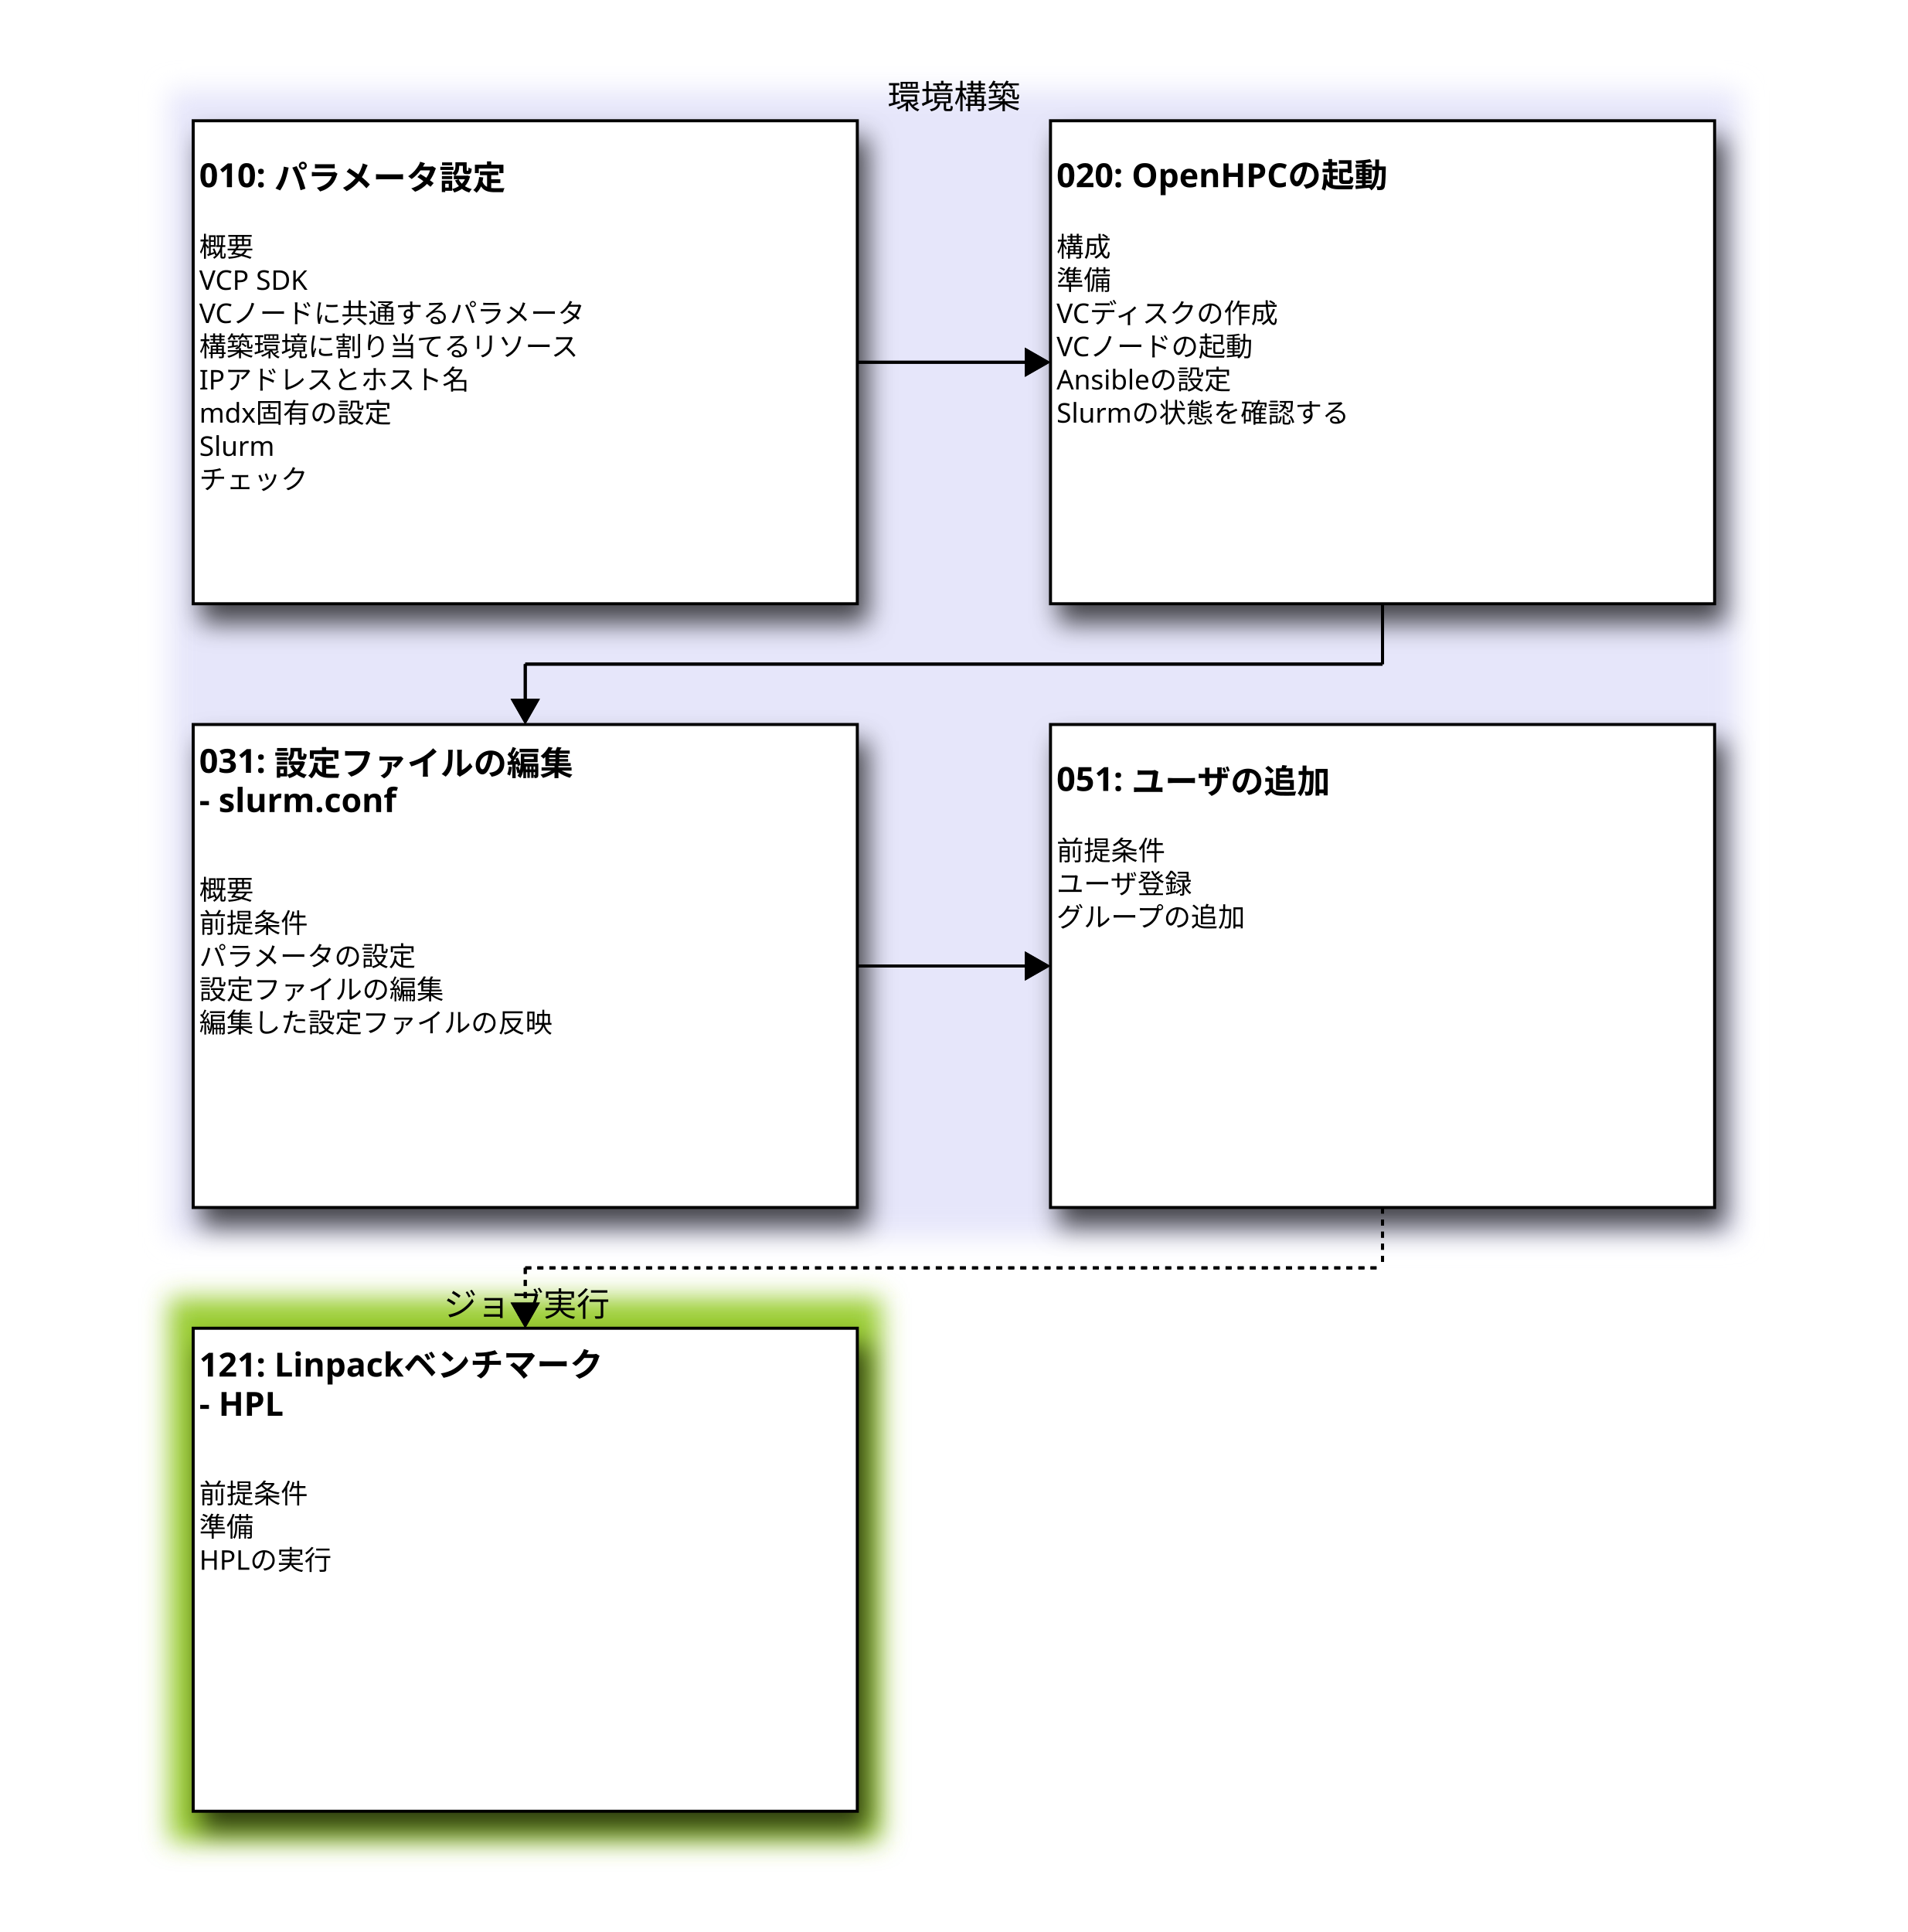
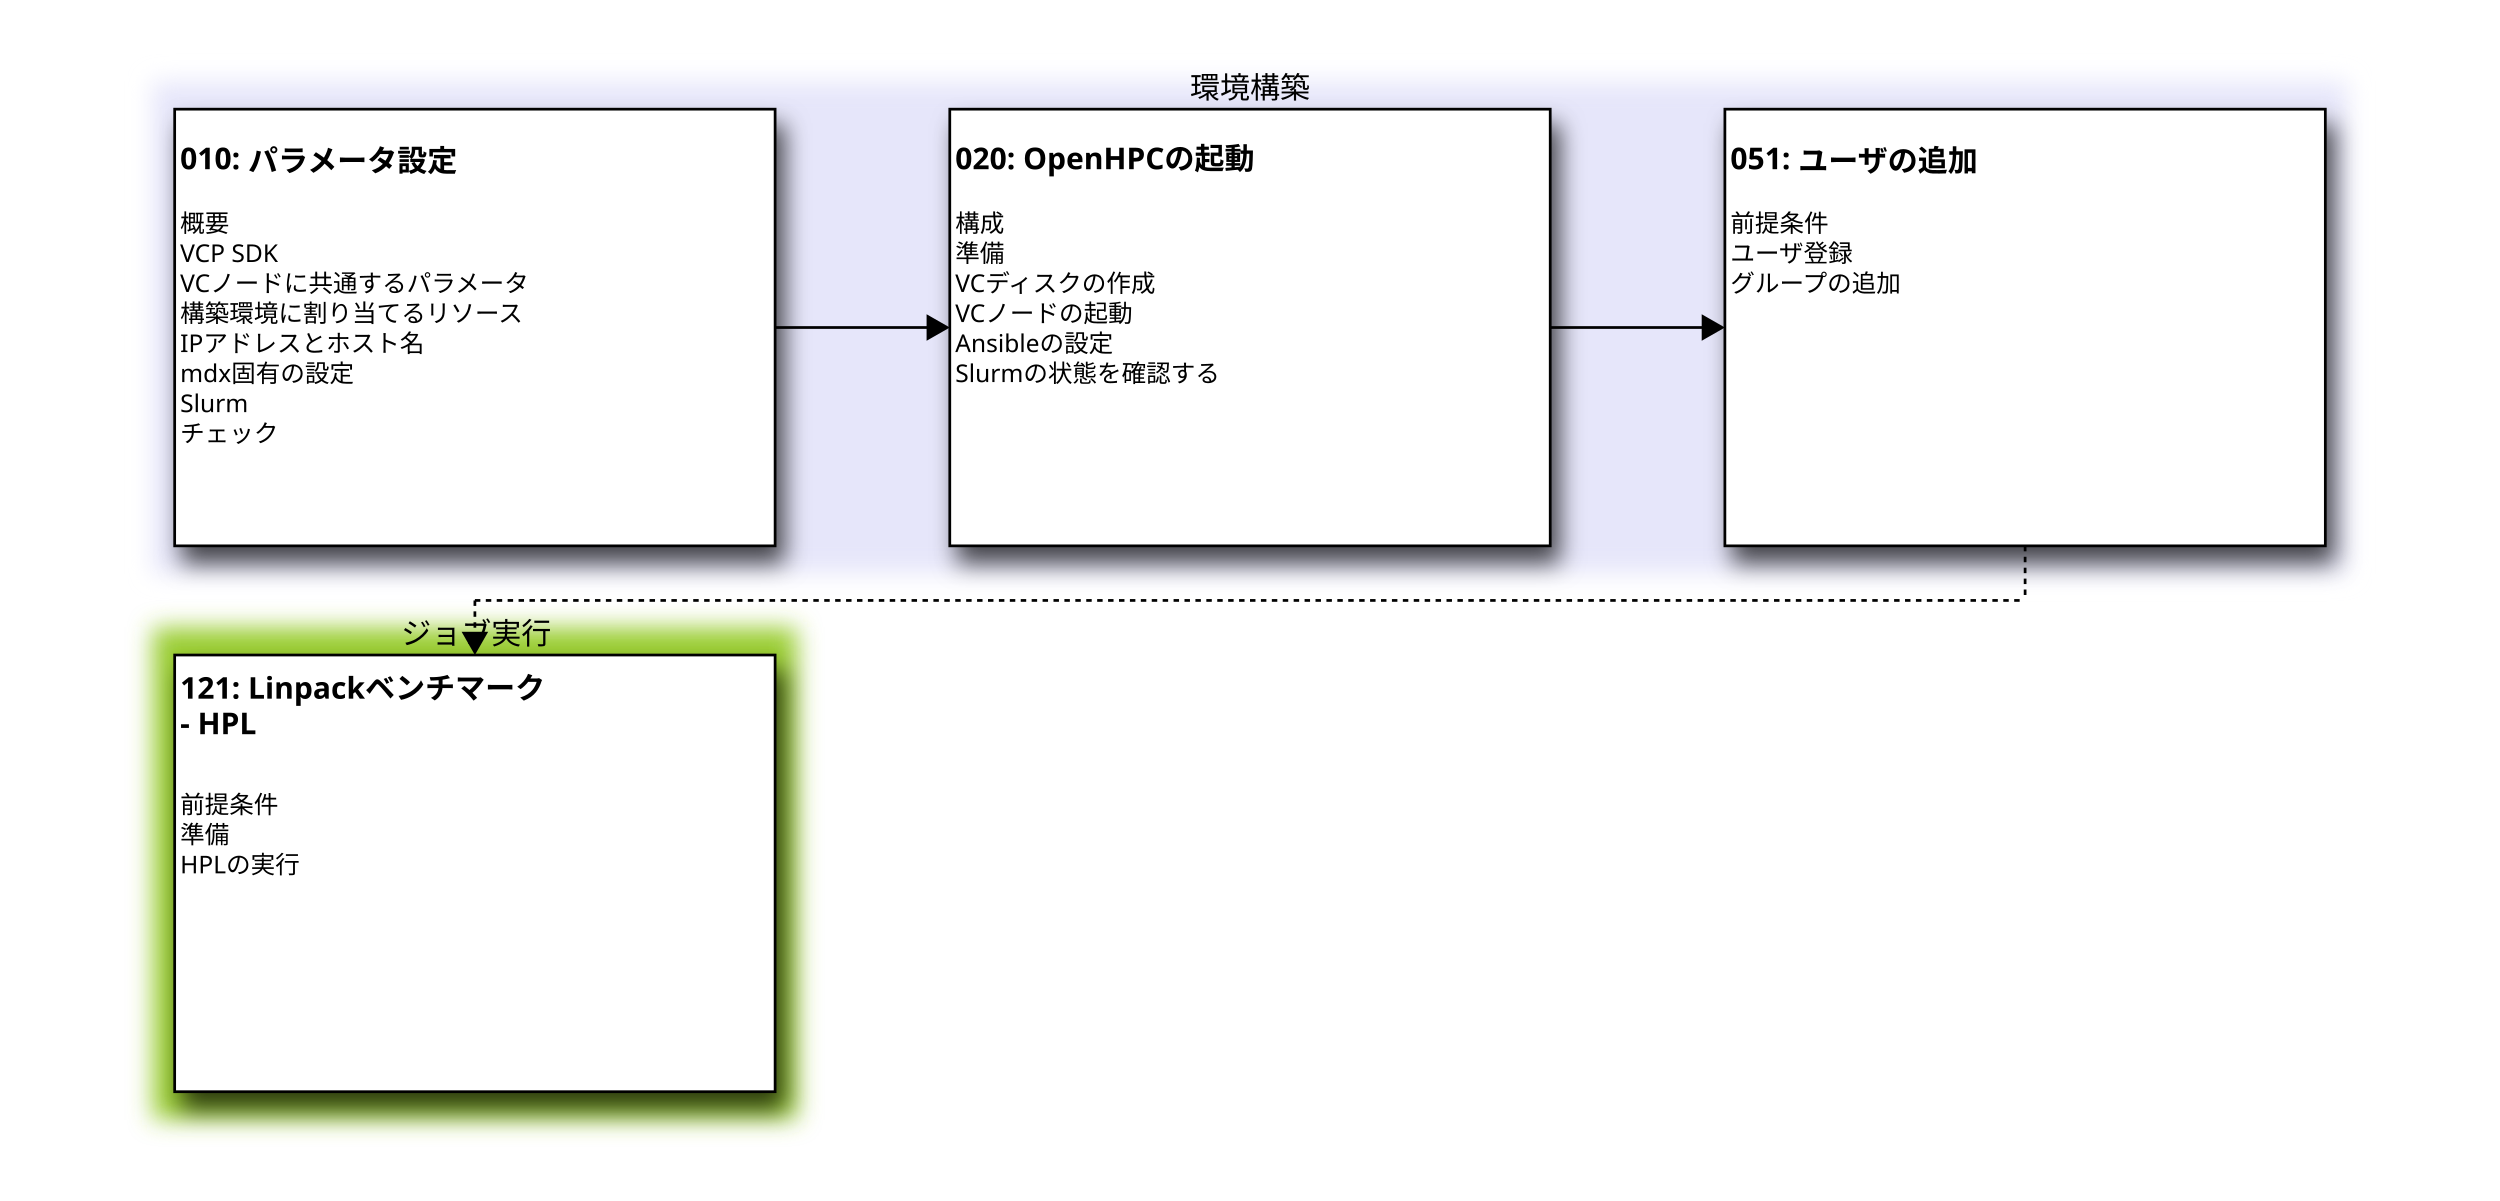
- <svg xmlns="http://www.w3.org/2000/svg" xmlns:xlink="http://www.w3.org/1999/xlink" viewBox="0 0 632 640">
+ <svg xmlns="http://www.w3.org/2000/svg" xmlns:xlink="http://www.w3.org/1999/xlink" viewBox="0 0 916 440">
  <defs id="defs_block">
    <filter height="1.504" id="filter_blur" width="1.157" x="-0.079" y="-0.252">
      <feGaussianBlur id="feGaussianBlur3780" stdDeviation="4.2" />
    </filter>
  </defs>
-   <rect fill="rgb(230,230,250)" height="380" style="filter:url(#filter_blur)" width="520" x="56" y="30" />
-   <rect fill="rgb(154,205,50)" height="180" style="filter:url(#filter_blur)" width="236" x="56" y="430" />
+   <rect fill="rgb(230,230,250)" height="180" style="filter:url(#filter_blur)" width="804" x="56" y="30" />
+   <rect fill="rgb(154,205,50)" height="180" style="filter:url(#filter_blur)" width="236" x="56" y="230" />
  <rect fill="rgb(0,0,0)" height="160" stroke="rgb(0,0,0)" style="filter:url(#filter_blur);opacity:0.7;fill-opacity:1" width="220" x="67" y="46" />
  <rect fill="rgb(0,0,0)" height="160" stroke="rgb(0,0,0)" style="filter:url(#filter_blur);opacity:0.7;fill-opacity:1" width="220" x="351" y="46" />
+   <rect fill="rgb(0,0,0)" height="160" stroke="rgb(0,0,0)" style="filter:url(#filter_blur);opacity:0.7;fill-opacity:1" width="220" x="635" y="46" />
  <rect fill="rgb(0,0,0)" height="160" stroke="rgb(0,0,0)" style="filter:url(#filter_blur);opacity:0.7;fill-opacity:1" width="220" x="67" y="246" />
-   <rect fill="rgb(0,0,0)" height="160" stroke="rgb(0,0,0)" style="filter:url(#filter_blur);opacity:0.7;fill-opacity:1" width="220" x="351" y="246" />
-   <rect fill="rgb(0,0,0)" height="160" stroke="rgb(0,0,0)" style="filter:url(#filter_blur);opacity:0.7;fill-opacity:1" width="220" x="67" y="446" />
  <rect fill="rgb(255,255,255)" height="160" stroke="rgb(0,0,0)" width="220" x="64" y="40" />
  <text fill="rgb(0,0,0)" font-family="sans-serif" font-size="9" font-style="normal" font-weight="normal" font-anchor="middle" x="66" width="216" y="162">チェック</text>
  <text fill="rgb(0,0,0)" font-family="sans-serif" font-size="9" font-style="normal" font-weight="normal" font-anchor="middle" x="66" width="216" y="151">Slurm</text>
  <text fill="rgb(0,0,0)" font-family="sans-serif" font-size="9" font-style="normal" font-weight="normal" font-anchor="middle" x="66" width="216" y="140">mdx固有の設定</text>
  <text fill="rgb(0,0,0)" font-family="sans-serif" font-size="9" font-style="normal" font-weight="normal" font-anchor="middle" x="66" width="216" y="129">IPアドレスとホスト名</text>
  <text fill="rgb(0,0,0)" font-family="sans-serif" font-size="9" font-style="normal" font-weight="normal" font-anchor="middle" x="66" width="216" y="118">構築環境に割り当てるリソース</text>
  <text fill="rgb(0,0,0)" font-family="sans-serif" font-size="9" font-style="normal" font-weight="normal" font-anchor="middle" x="66" width="216" y="107">VCノードに共通するパラメータ</text>
  <text fill="rgb(0,0,0)" font-family="sans-serif" font-size="9" font-style="normal" font-weight="normal" font-anchor="middle" x="66" width="216" y="96">VCP SDK</text>
  <text fill="rgb(0,0,0)" font-family="sans-serif" font-size="9" font-style="normal" font-weight="normal" font-anchor="middle" x="66" width="216" y="85">概要</text>
  <a xlink:href="notebooks/010-パラメータ設定.ipynb">
    <text fill="rgb(0,0,0)" font-family="sans-serif" font-size="11" font-style="normal" font-weight="bold" font-anchor="middle" x="66" width="216" y="62">010: パラメータ設定</text>
  </a>
  <rect fill="rgb(255,255,255)" height="160" stroke="rgb(0,0,0)" width="220" x="348" y="40" />
  <text fill="rgb(0,0,0)" font-family="sans-serif" font-size="9" font-style="normal" font-weight="normal" font-anchor="middle" x="350" width="216" y="140">Slurmの状態を確認する</text>
  <text fill="rgb(0,0,0)" font-family="sans-serif" font-size="9" font-style="normal" font-weight="normal" font-anchor="middle" x="350" width="216" y="129">Ansibleの設定</text>
  <text fill="rgb(0,0,0)" font-family="sans-serif" font-size="9" font-style="normal" font-weight="normal" font-anchor="middle" x="350" width="216" y="118">VCノードの起動</text>
  <text fill="rgb(0,0,0)" font-family="sans-serif" font-size="9" font-style="normal" font-weight="normal" font-anchor="middle" x="350" width="216" y="107">VCディスクの作成</text>
  <text fill="rgb(0,0,0)" font-family="sans-serif" font-size="9" font-style="normal" font-weight="normal" font-anchor="middle" x="350" width="216" y="96">準備</text>
  <text fill="rgb(0,0,0)" font-family="sans-serif" font-size="9" font-style="normal" font-weight="normal" font-anchor="middle" x="350" width="216" y="85">構成</text>
  <a xlink:href="notebooks/020-OpenHPCの起動.ipynb">
    <text fill="rgb(0,0,0)" font-family="sans-serif" font-size="11" font-style="normal" font-weight="bold" font-anchor="middle" x="350" width="216" y="62">020: OpenHPCの起動</text>
  </a>
+   <rect fill="rgb(255,255,255)" height="160" stroke="rgb(0,0,0)" width="220" x="632" y="40" />
+   <text fill="rgb(0,0,0)" font-family="sans-serif" font-size="9" font-style="normal" font-weight="normal" font-anchor="middle" x="634" width="216" y="107">グループの追加</text>
+   <text fill="rgb(0,0,0)" font-family="sans-serif" font-size="9" font-style="normal" font-weight="normal" font-anchor="middle" x="634" width="216" y="96">ユーザ登録</text>
+   <text fill="rgb(0,0,0)" font-family="sans-serif" font-size="9" font-style="normal" font-weight="normal" font-anchor="middle" x="634" width="216" y="85">前提条件</text>
+   <a xlink:href="notebooks/051-ユーザの追加.ipynb">
+     <text fill="rgb(0,0,0)" font-family="sans-serif" font-size="11" font-style="normal" font-weight="bold" font-anchor="middle" x="634" width="216" y="62">051: ユーザの追加</text>
+   </a>
  <rect fill="rgb(255,255,255)" height="160" stroke="rgb(0,0,0)" width="220" x="64" y="240" />
-   <text fill="rgb(0,0,0)" font-family="sans-serif" font-size="9" font-style="normal" font-weight="normal" font-anchor="middle" x="66" width="216" y="342">編集した設定ファイルの反映</text>
-   <text fill="rgb(0,0,0)" font-family="sans-serif" font-size="9" font-style="normal" font-weight="normal" font-anchor="middle" x="66" width="216" y="331">設定ファイルの編集</text>
-   <text fill="rgb(0,0,0)" font-family="sans-serif" font-size="9" font-style="normal" font-weight="normal" font-anchor="middle" x="66" width="216" y="320">パラメータの設定</text>
-   <text fill="rgb(0,0,0)" font-family="sans-serif" font-size="9" font-style="normal" font-weight="normal" font-anchor="middle" x="66" width="216" y="309">前提条件</text>
-   <text fill="rgb(0,0,0)" font-family="sans-serif" font-size="9" font-style="normal" font-weight="normal" font-anchor="middle" x="66" width="216" y="298">概要</text>
-   <a xlink:href="notebooks/031-設定ファイルの編集-slurm_conf.ipynb">
-     <text fill="rgb(0,0,0)" font-family="sans-serif" font-size="11" font-style="normal" font-weight="bold" font-anchor="middle" x="66" width="216" y="256">031: 設定ファイルの編集 </text>
-     <text fill="rgb(0,0,0)" font-family="sans-serif" font-size="11" font-style="normal" font-weight="bold" font-anchor="middle" x="66" width="216" y="269">-  slurm.conf</text>
-   </a>
-   <rect fill="rgb(255,255,255)" height="160" stroke="rgb(0,0,0)" width="220" x="348" y="240" />
-   <text fill="rgb(0,0,0)" font-family="sans-serif" font-size="9" font-style="normal" font-weight="normal" font-anchor="middle" x="350" width="216" y="307">グループの追加</text>
-   <text fill="rgb(0,0,0)" font-family="sans-serif" font-size="9" font-style="normal" font-weight="normal" font-anchor="middle" x="350" width="216" y="296">ユーザ登録</text>
-   <text fill="rgb(0,0,0)" font-family="sans-serif" font-size="9" font-style="normal" font-weight="normal" font-anchor="middle" x="350" width="216" y="285">前提条件</text>
-   <a xlink:href="notebooks/051-ユーザの追加.ipynb">
-     <text fill="rgb(0,0,0)" font-family="sans-serif" font-size="11" font-style="normal" font-weight="bold" font-anchor="middle" x="350" width="216" y="262">051: ユーザの追加</text>
-   </a>
-   <rect fill="rgb(255,255,255)" height="160" stroke="rgb(0,0,0)" width="220" x="64" y="440" />
-   <text fill="rgb(0,0,0)" font-family="sans-serif" font-size="9" font-style="normal" font-weight="normal" font-anchor="middle" x="66" width="216" y="520">HPLの実行</text>
-   <text fill="rgb(0,0,0)" font-family="sans-serif" font-size="9" font-style="normal" font-weight="normal" font-anchor="middle" x="66" width="216" y="509">準備</text>
-   <text fill="rgb(0,0,0)" font-family="sans-serif" font-size="9" font-style="normal" font-weight="normal" font-anchor="middle" x="66" width="216" y="498">前提条件</text>
+   <text fill="rgb(0,0,0)" font-family="sans-serif" font-size="9" font-style="normal" font-weight="normal" font-anchor="middle" x="66" width="216" y="320">HPLの実行</text>
+   <text fill="rgb(0,0,0)" font-family="sans-serif" font-size="9" font-style="normal" font-weight="normal" font-anchor="middle" x="66" width="216" y="309">準備</text>
+   <text fill="rgb(0,0,0)" font-family="sans-serif" font-size="9" font-style="normal" font-weight="normal" font-anchor="middle" x="66" width="216" y="298">前提条件</text>
  <a xlink:href="notebooks/121-Linpackベンチマーク-HPL.ipynb">
-     <text fill="rgb(0,0,0)" font-family="sans-serif" font-size="11" font-style="normal" font-weight="bold" font-anchor="middle" x="66" width="216" y="456">121: Linpackベンチマーク </text>
-     <text fill="rgb(0,0,0)" font-family="sans-serif" font-size="11" font-style="normal" font-weight="bold" font-anchor="middle" x="66" width="216" y="469">-  HPL</text>
+     <text fill="rgb(0,0,0)" font-family="sans-serif" font-size="11" font-style="normal" font-weight="bold" font-anchor="middle" x="66" width="216" y="256">121: Linpackベンチマーク </text>
+     <text fill="rgb(0,0,0)" font-family="sans-serif" font-size="11" font-style="normal" font-weight="bold" font-anchor="middle" x="66" width="216" y="269">-  HPL</text>
  </a>
  <path d="M 284 120 L 340 120" fill="none" stroke="rgb(0,0,0)" />
  <polygon fill="rgb(0,0,0)" points="347,120 340,116 340,124 347,120" stroke="rgb(0,0,0)" />
-   <path d="M 458 200 L 458 220" fill="none" stroke="rgb(0,0,0)" />
-   <path d="M 174 220 L 458 220" fill="none" stroke="rgb(0,0,0)" />
-   <path d="M 174 220 L 174 232" fill="none" stroke="rgb(0,0,0)" />
+   <path d="M 568 120 L 624 120" fill="none" stroke="rgb(0,0,0)" />
+   <polygon fill="rgb(0,0,0)" points="631,120 624,116 624,124 631,120" stroke="rgb(0,0,0)" />
+   <path d="M 742 200 L 742 220" fill="none" stroke="rgb(0,0,0)" stroke-dasharray="2" />
+   <path d="M 174 220 L 742 220" fill="none" stroke="rgb(0,0,0)" stroke-dasharray="2" />
+   <path d="M 174 220 L 174 232" fill="none" stroke="rgb(0,0,0)" stroke-dasharray="2" />
  <polygon fill="rgb(0,0,0)" points="174,239 170,232 178,232 174,239" stroke="rgb(0,0,0)" />
-   <path d="M 284 320 L 340 320" fill="none" stroke="rgb(0,0,0)" />
-   <polygon fill="rgb(0,0,0)" points="347,320 340,316 340,324 347,320" stroke="rgb(0,0,0)" />
-   <path d="M 458 400 L 458 420" fill="none" stroke="rgb(0,0,0)" stroke-dasharray="2" />
-   <path d="M 174 420 L 458 420" fill="none" stroke="rgb(0,0,0)" stroke-dasharray="2" />
-   <path d="M 174 420 L 174 432" fill="none" stroke="rgb(0,0,0)" stroke-dasharray="2" />
-   <polygon fill="rgb(0,0,0)" points="174,439 170,432 178,432 174,439" stroke="rgb(0,0,0)" />
-   <path d="M 284 120 L 340 120" fill="none" stroke="rgb(0,0,0)" />
-   <polygon fill="rgb(0,0,0)" points="347,120 340,116 340,124 347,120" stroke="rgb(0,0,0)" />
-   <path d="M 458 200 L 458 220" fill="none" stroke="rgb(0,0,0)" />
-   <path d="M 174 220 L 458 220" fill="none" stroke="rgb(0,0,0)" />
-   <path d="M 174 220 L 174 232" fill="none" stroke="rgb(0,0,0)" />
-   <polygon fill="rgb(0,0,0)" points="174,239 170,232 178,232 174,239" stroke="rgb(0,0,0)" />
-   <path d="M 284 320 L 340 320" fill="none" stroke="rgb(0,0,0)" />
-   <polygon fill="rgb(0,0,0)" points="347,320 340,316 340,324 347,320" stroke="rgb(0,0,0)" />
-   <path d="M 458 400 L 458 420" fill="none" stroke="rgb(0,0,0)" stroke-dasharray="2" />
-   <path d="M 174 420 L 458 420" fill="none" stroke="rgb(0,0,0)" stroke-dasharray="2" />
-   <path d="M 174 420 L 174 432" fill="none" stroke="rgb(0,0,0)" stroke-dasharray="2" />
-   <polygon fill="rgb(0,0,0)" points="174,439 170,432 178,432 174,439" stroke="rgb(0,0,0)" />
-   <rect fill="none" height="180" stroke="rgb(243,152,0)" stroke-dasharray="0 196605" stroke-width="3" width="520" x="56" y="30" />
-   <rect fill="none" height="180" stroke="rgb(243,152,0)" stroke-dasharray="0 196605" stroke-width="3" width="520" x="56" y="230" />
-   <text fill="rgb(0,0,0)" font-family="sans-serif" font-size="11" font-style="normal" font-weight="normal" text-anchor="middle" textLength="44" x="316.0" y="36">環境構築</text>
-   <text fill="rgb(0,0,0)" font-family="sans-serif" font-size="11" font-style="normal" font-weight="normal" text-anchor="middle" textLength="55" x="174.5" y="436">ジョブ実行</text>
+   <text fill="rgb(0,0,0)" font-family="sans-serif" font-size="11" font-style="normal" font-weight="normal" text-anchor="middle" textLength="44" x="458.0" y="36">環境構築</text>
+   <text fill="rgb(0,0,0)" font-family="sans-serif" font-size="11" font-style="normal" font-weight="normal" text-anchor="middle" textLength="55" x="174.5" y="236">ジョブ実行</text>
</svg>
